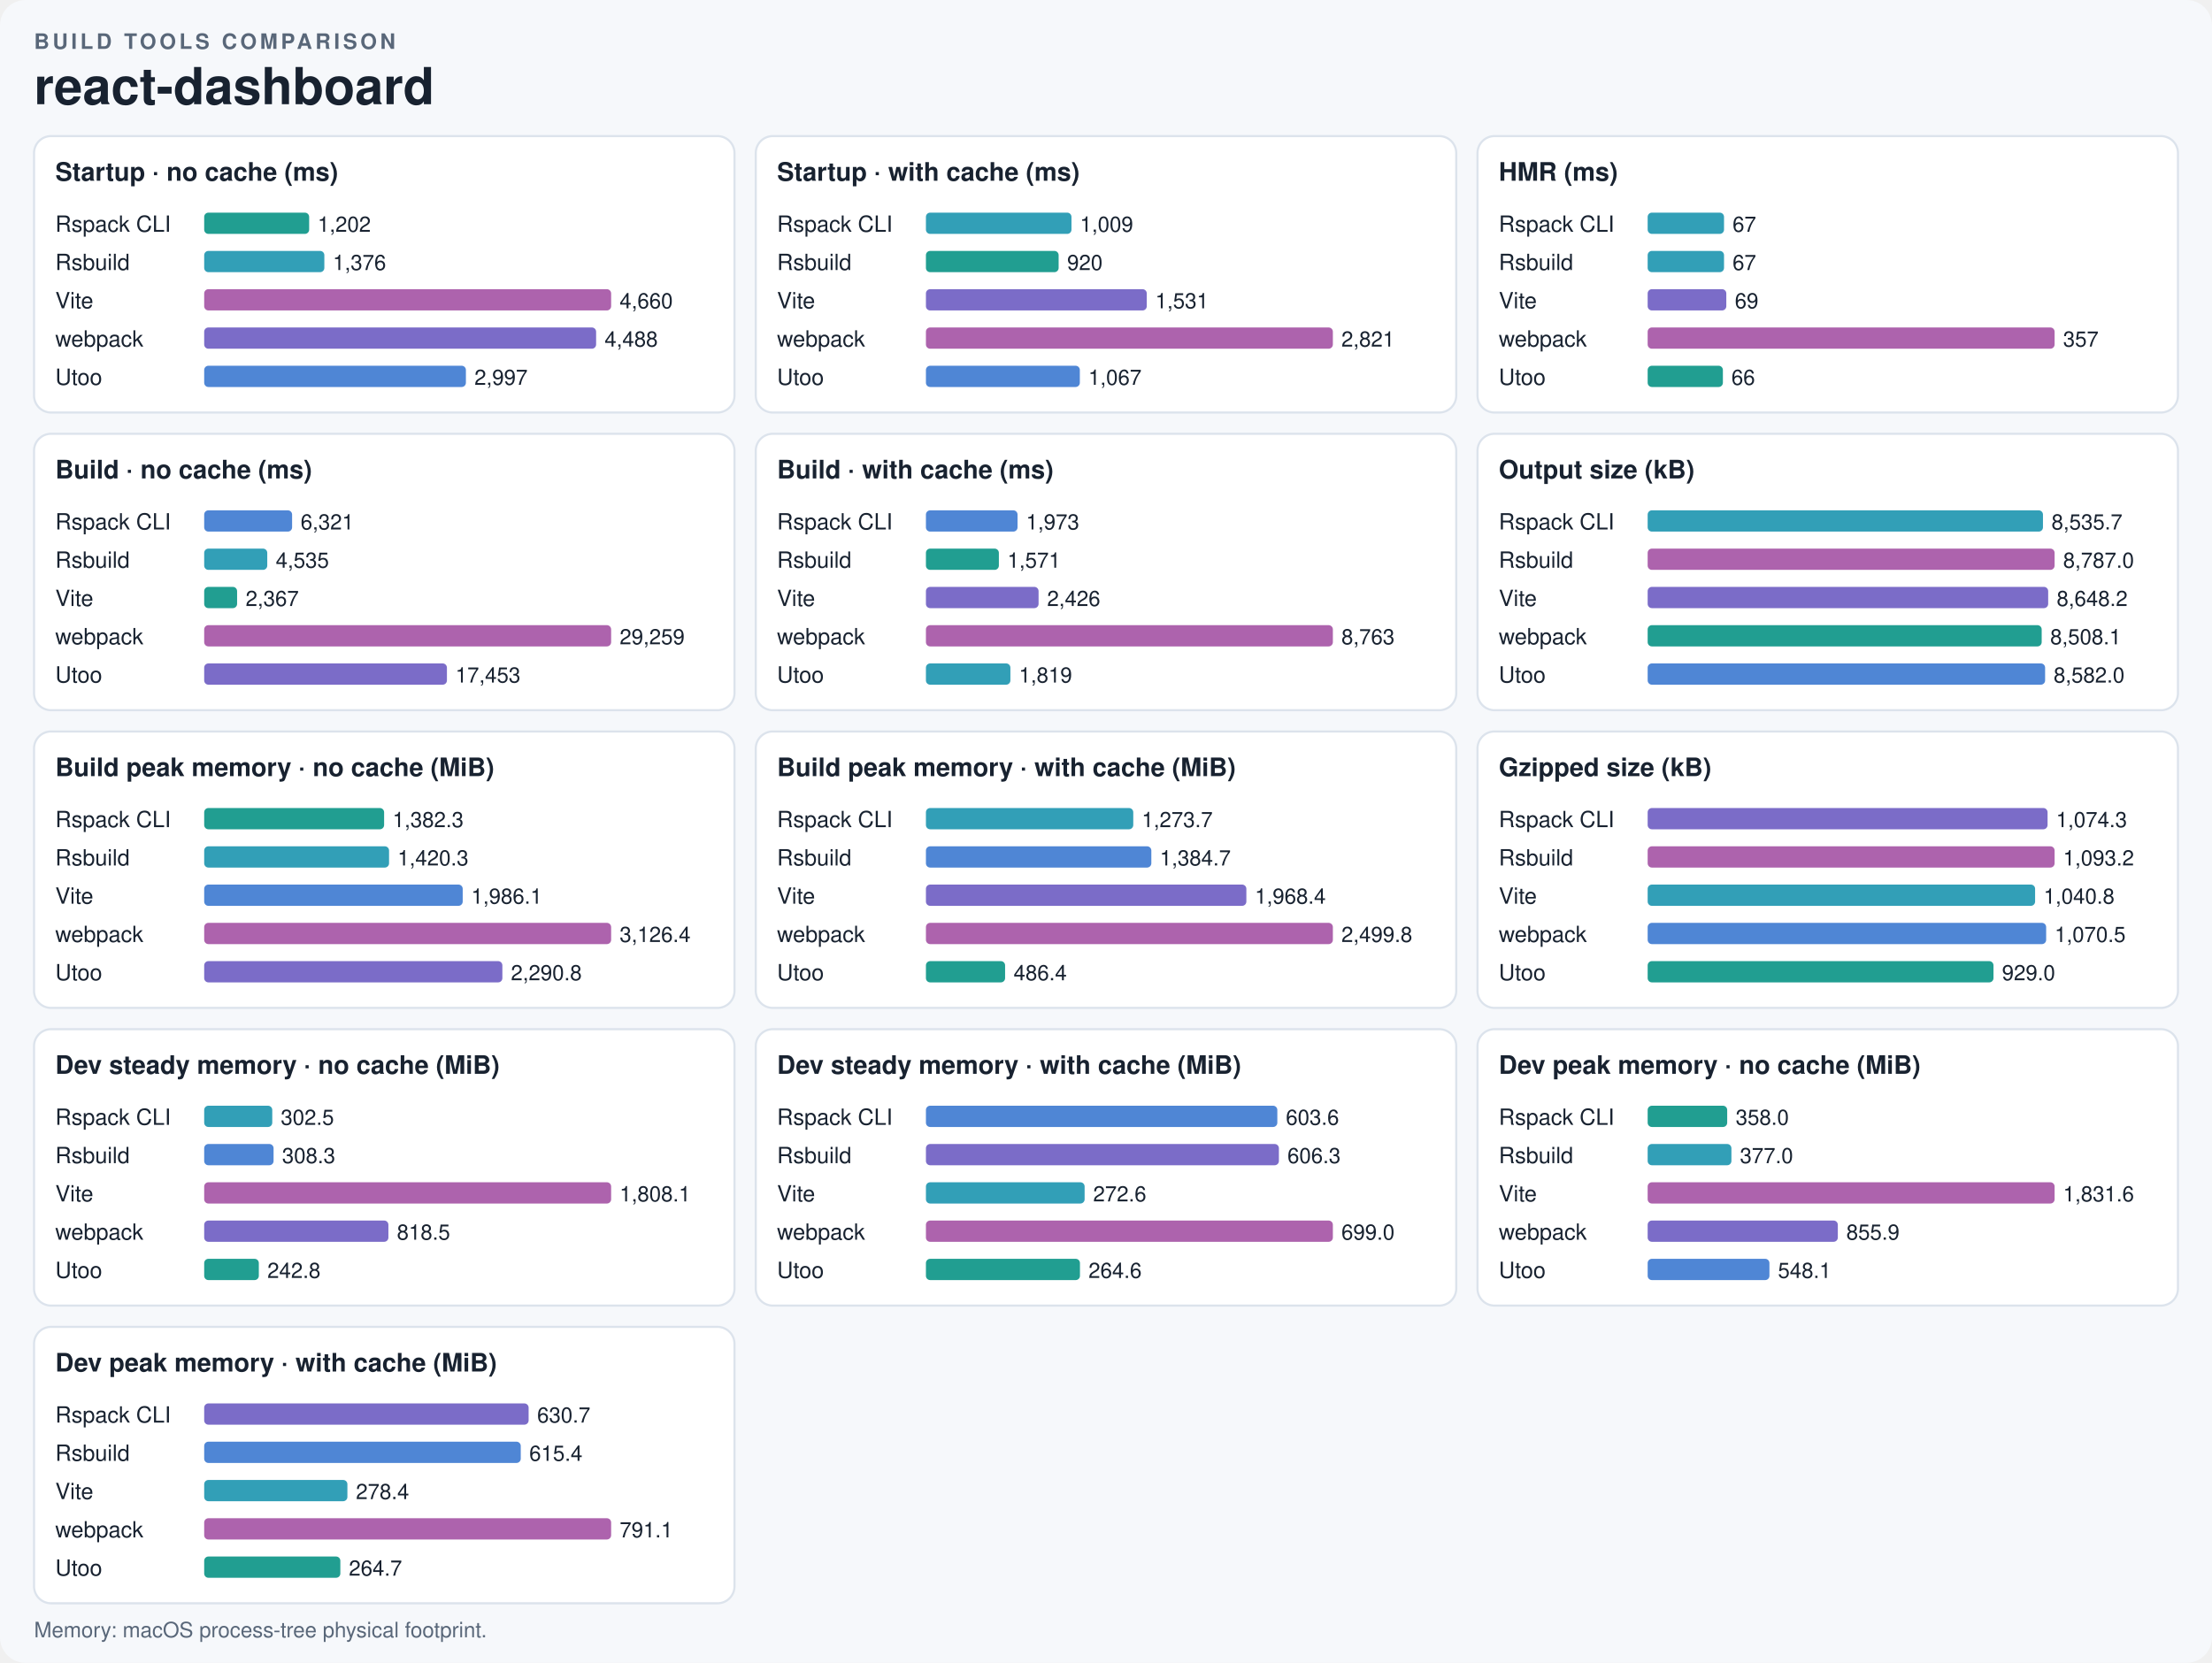
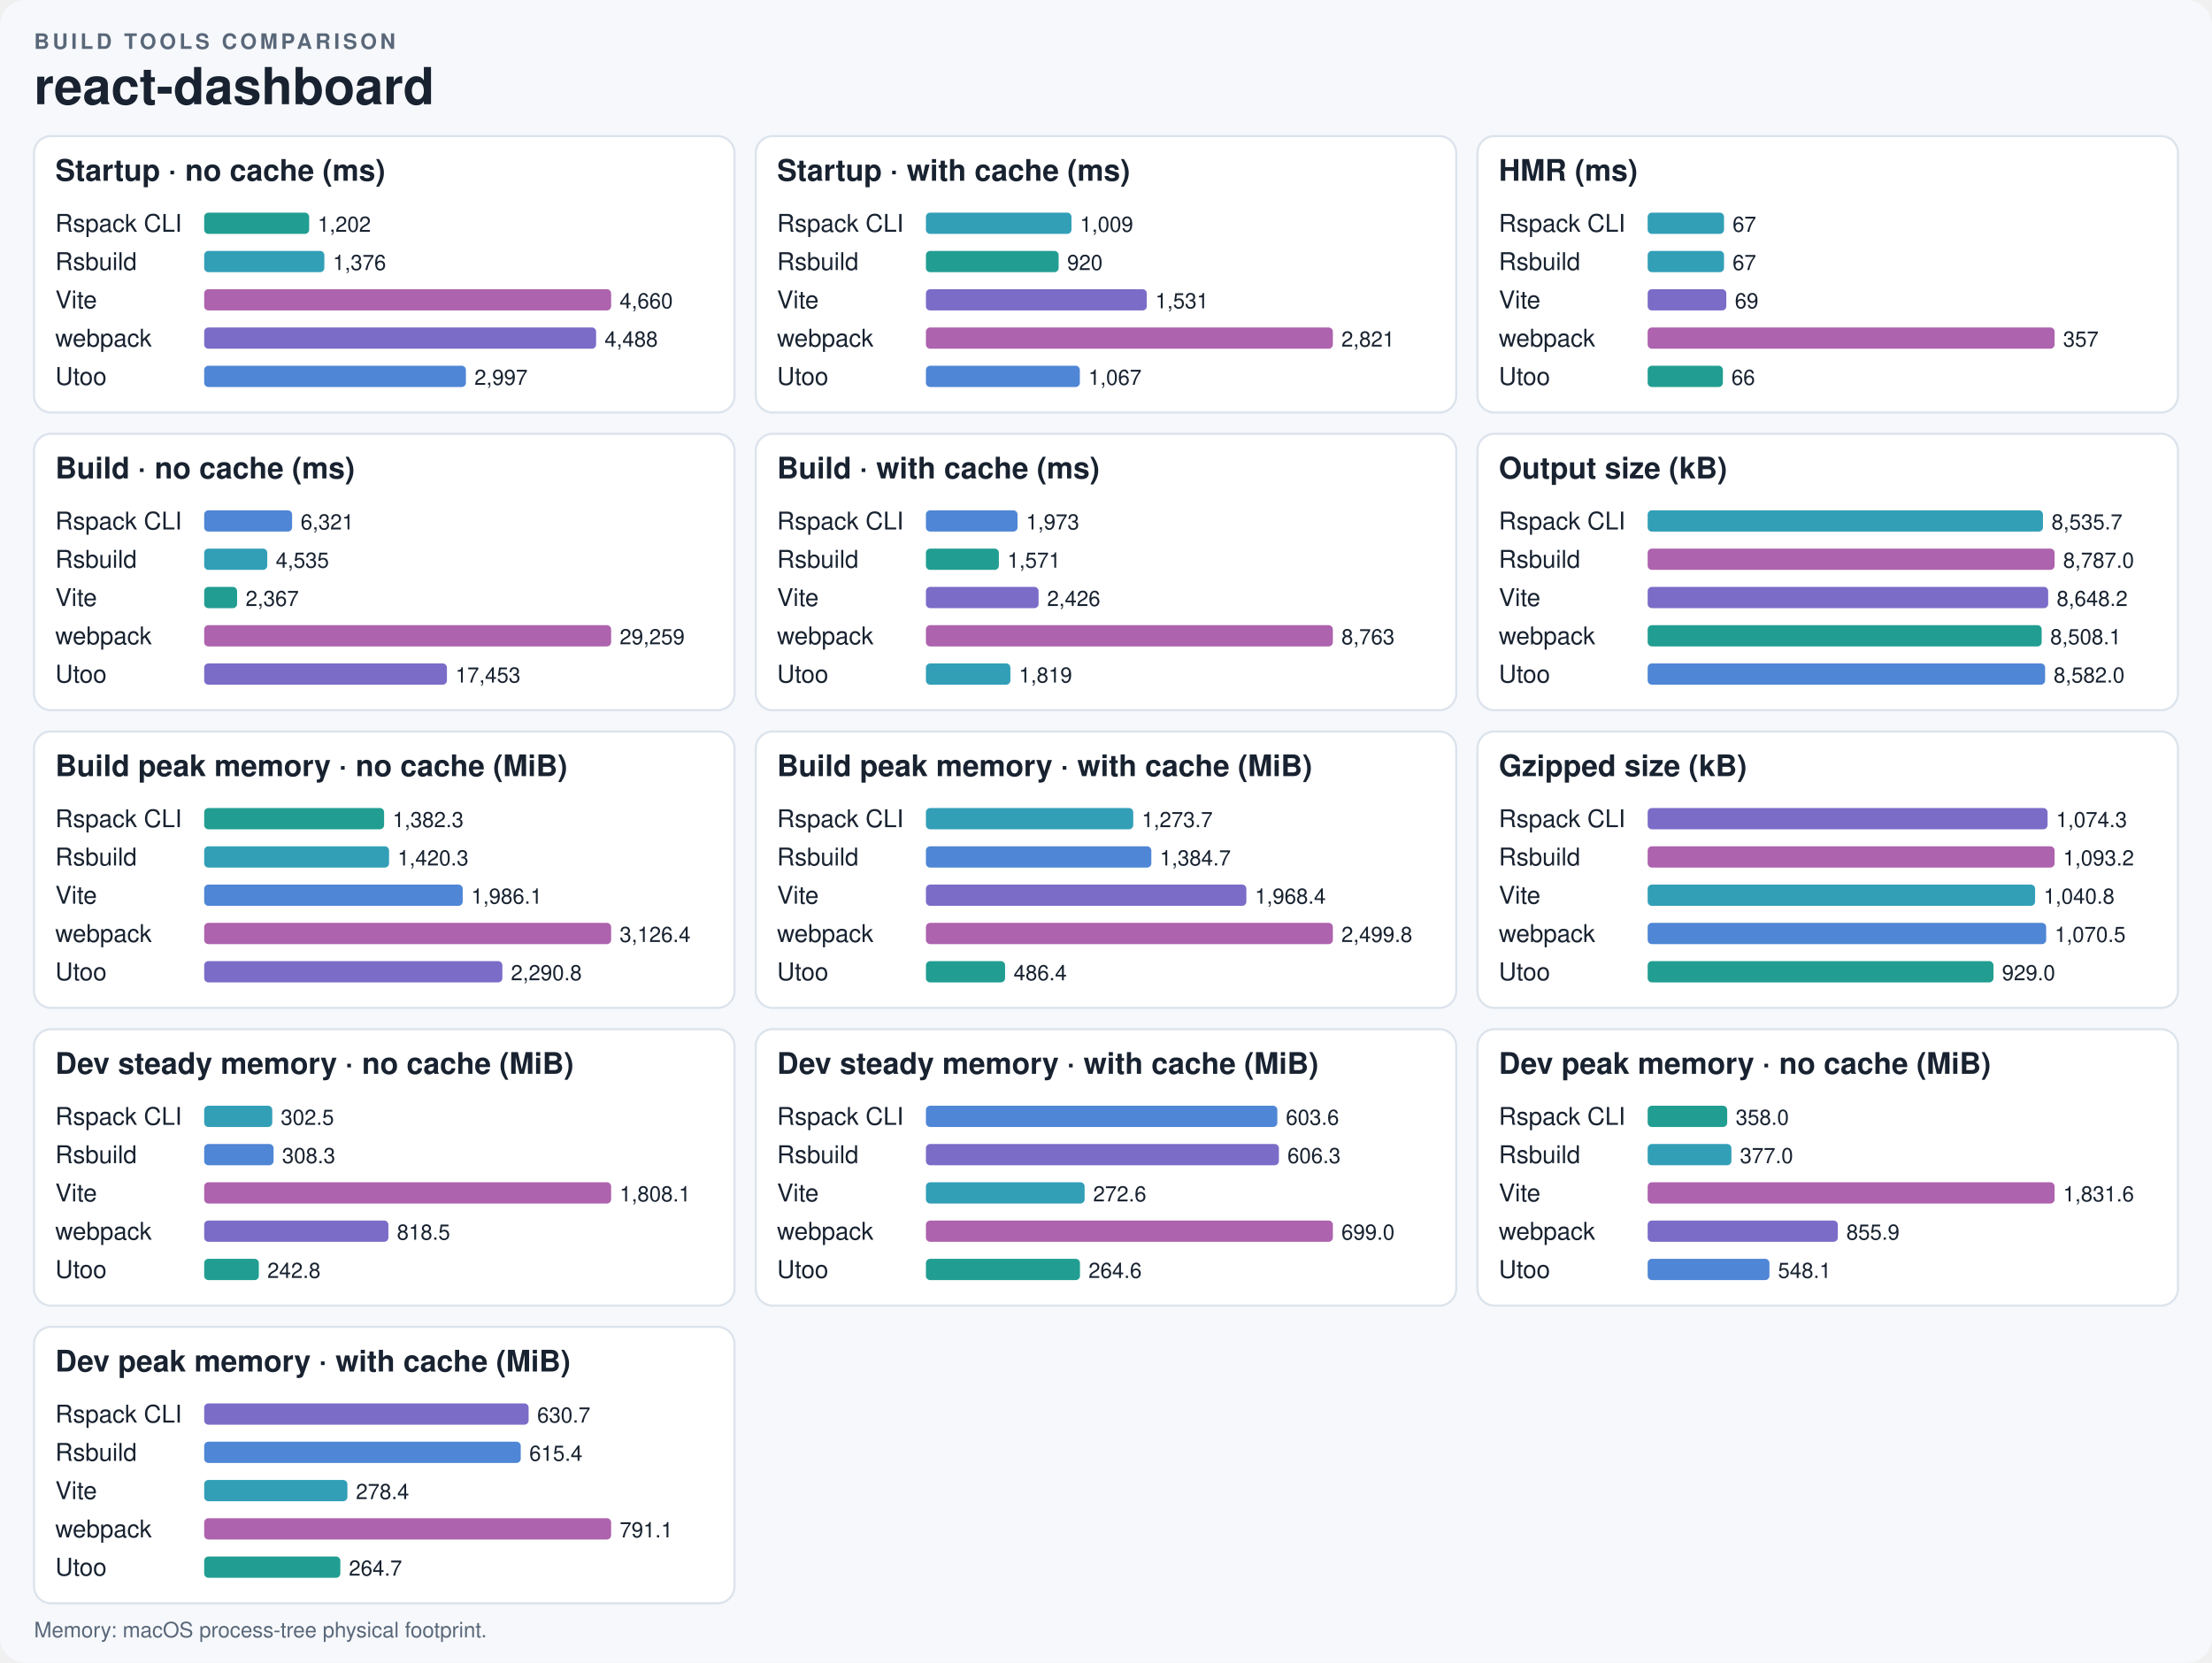
<svg xmlns="http://www.w3.org/2000/svg" width="1040" height="782" viewBox="0 0 1040 782" role="img" aria-labelledby="title description">
  <g font-family="-apple-system, BlinkMacSystemFont, 'Segoe UI', Helvetica, Arial, sans-serif" style="font-variant-numeric:tabular-nums">
    <rect width="1040" height="782" rx="12" fill="#f6f8fb" />
    <text x="16" y="23" font-size="10" fill="#596779" font-weight="700" letter-spacing="1.5">BUILD TOOLS COMPARISON</text>
    <text x="16" y="49" font-size="24" fill="#182230" font-weight="700">react-dashboard</text>
    <g class="chart" data-metric="Startup (no cache)" data-table="Development metrics" data-scale="4660">
      <rect x="16" y="64" width="329.333" height="130" rx="8" fill="#ffffff" stroke="#dce3ec" />
-       <text x="26" y="85" font-size="12" fill="#182230" font-weight="650">Startup · no cache (ms)</text>
-       <text x="26" y="109" font-size="10.5" fill="#182230">Rspack CLI</text>
+       <text x="26" y="85" font-size="14" fill="#182230" font-weight="650">Startup · no cache (ms)</text>
+       <text x="26" y="109" font-size="11.5" fill="#182230">Rspack CLI</text>
      <rect class="bar" data-rank="1" x="96" y="100" width="49.353" height="10" rx="2" fill="#219e91" />
      <text x="149.353" y="109" font-size="10" fill="#182230">1,202</text>
-       <text x="26" y="127" font-size="10.5" fill="#182230">Rsbuild</text>
+       <text x="26" y="127" font-size="11.5" fill="#182230">Rsbuild</text>
      <rect class="bar" data-rank="2" x="96" y="118" width="56.497" height="10" rx="2" fill="#329fb7" />
      <text x="156.497" y="127" font-size="10" fill="#182230">1,376</text>
-       <text x="26" y="145" font-size="10.5" fill="#182230">Vite</text>
+       <text x="26" y="145" font-size="11.5" fill="#182230">Vite</text>
      <rect class="bar" data-rank="5" x="96" y="136" width="191.333" height="10" rx="2" fill="#ad63ad" />
      <text x="291.333" y="145" font-size="10" fill="#182230">4,660</text>
-       <text x="26" y="163" font-size="10.5" fill="#182230">webpack</text>
+       <text x="26" y="163" font-size="11.5" fill="#182230">webpack</text>
      <rect class="bar" data-rank="4" x="96" y="154" width="184.271" height="10" rx="2" fill="#7b6cc8" />
      <text x="284.271" y="163" font-size="10" fill="#182230">4,488</text>
-       <text x="26" y="181" font-size="10.5" fill="#182230">Utoo</text>
+       <text x="26" y="181" font-size="11.5" fill="#182230">Utoo</text>
      <rect class="bar" data-rank="3" x="96" y="172" width="123.053" height="10" rx="2" fill="#4f86d5" />
      <text x="223.053" y="181" font-size="10" fill="#182230">2,997</text>
    </g>
    <g class="chart" data-metric="Startup (with cache)" data-table="Development metrics" data-scale="2821">
      <rect x="355.333" y="64" width="329.333" height="130" rx="8" fill="#ffffff" stroke="#dce3ec" />
-       <text x="365.333" y="85" font-size="12" fill="#182230" font-weight="650">Startup · with cache (ms)</text>
-       <text x="365.333" y="109" font-size="10.5" fill="#182230">Rspack CLI</text>
+       <text x="365.333" y="85" font-size="14" fill="#182230" font-weight="650">Startup · with cache (ms)</text>
+       <text x="365.333" y="109" font-size="11.5" fill="#182230">Rspack CLI</text>
      <rect class="bar" data-rank="2" x="435.333" y="100" width="68.435" height="10" rx="2" fill="#329fb7" />
      <text x="507.768" y="109" font-size="10" fill="#182230">1,009</text>
-       <text x="365.333" y="127" font-size="10.5" fill="#182230">Rsbuild</text>
+       <text x="365.333" y="127" font-size="11.5" fill="#182230">Rsbuild</text>
      <rect class="bar" data-rank="1" x="435.333" y="118" width="62.399" height="10" rx="2" fill="#219e91" />
      <text x="501.732" y="127" font-size="10" fill="#182230">920</text>
-       <text x="365.333" y="145" font-size="10.5" fill="#182230">Vite</text>
+       <text x="365.333" y="145" font-size="11.5" fill="#182230">Vite</text>
      <rect class="bar" data-rank="4" x="435.333" y="136" width="103.840" height="10" rx="2" fill="#7b6cc8" />
      <text x="543.173" y="145" font-size="10" fill="#182230">1,531</text>
-       <text x="365.333" y="163" font-size="10.5" fill="#182230">webpack</text>
+       <text x="365.333" y="163" font-size="11.5" fill="#182230">webpack</text>
      <rect class="bar" data-rank="5" x="435.333" y="154" width="191.333" height="10" rx="2" fill="#ad63ad" />
      <text x="630.667" y="163" font-size="10" fill="#182230">2,821</text>
-       <text x="365.333" y="181" font-size="10.5" fill="#182230">Utoo</text>
+       <text x="365.333" y="181" font-size="11.5" fill="#182230">Utoo</text>
      <rect class="bar" data-rank="3" x="435.333" y="172" width="72.369" height="10" rx="2" fill="#4f86d5" />
      <text x="511.702" y="181" font-size="10" fill="#182230">1,067</text>
    </g>
    <g class="chart" data-metric="HMR" data-table="Development metrics" data-scale="357">
      <rect x="694.667" y="64" width="329.333" height="130" rx="8" fill="#ffffff" stroke="#dce3ec" />
-       <text x="704.667" y="85" font-size="12" fill="#182230" font-weight="650">HMR (ms)</text>
-       <text x="704.667" y="109" font-size="10.5" fill="#182230">Rspack CLI</text>
+       <text x="704.667" y="85" font-size="14" fill="#182230" font-weight="650">HMR (ms)</text>
+       <text x="704.667" y="109" font-size="11.5" fill="#182230">Rspack CLI</text>
      <rect class="bar" data-rank="2" x="774.667" y="100" width="35.908" height="10" rx="2" fill="#329fb7" />
      <text x="814.575" y="109" font-size="10" fill="#182230">67</text>
-       <text x="704.667" y="127" font-size="10.5" fill="#182230">Rsbuild</text>
+       <text x="704.667" y="127" font-size="11.5" fill="#182230">Rsbuild</text>
      <rect class="bar" data-rank="2" x="774.667" y="118" width="35.908" height="10" rx="2" fill="#329fb7" />
      <text x="814.575" y="127" font-size="10" fill="#182230">67</text>
-       <text x="704.667" y="145" font-size="10.5" fill="#182230">Vite</text>
+       <text x="704.667" y="145" font-size="11.5" fill="#182230">Vite</text>
      <rect class="bar" data-rank="4" x="774.667" y="136" width="36.980" height="10" rx="2" fill="#7b6cc8" />
      <text x="815.647" y="145" font-size="10" fill="#182230">69</text>
-       <text x="704.667" y="163" font-size="10.5" fill="#182230">webpack</text>
+       <text x="704.667" y="163" font-size="11.5" fill="#182230">webpack</text>
      <rect class="bar" data-rank="5" x="774.667" y="154" width="191.333" height="10" rx="2" fill="#ad63ad" />
      <text x="970" y="163" font-size="10" fill="#182230">357</text>
-       <text x="704.667" y="181" font-size="10.5" fill="#182230">Utoo</text>
+       <text x="704.667" y="181" font-size="11.5" fill="#182230">Utoo</text>
      <rect class="bar" data-rank="1" x="774.667" y="172" width="35.373" height="10" rx="2" fill="#219e91" />
      <text x="814.039" y="181" font-size="10" fill="#182230">66</text>
    </g>
    <g class="chart" data-metric="Build (no cache)" data-table="Build metrics" data-scale="29259">
      <rect x="16" y="204" width="329.333" height="130" rx="8" fill="#ffffff" stroke="#dce3ec" />
-       <text x="26" y="225" font-size="12" fill="#182230" font-weight="650">Build · no cache (ms)</text>
-       <text x="26" y="249" font-size="10.5" fill="#182230">Rspack CLI</text>
+       <text x="26" y="225" font-size="14" fill="#182230" font-weight="650">Build · no cache (ms)</text>
+       <text x="26" y="249" font-size="11.5" fill="#182230">Rspack CLI</text>
      <rect class="bar" data-rank="3" x="96" y="240" width="41.335" height="10" rx="2" fill="#4f86d5" />
      <text x="141.335" y="249" font-size="10" fill="#182230">6,321</text>
-       <text x="26" y="267" font-size="10.5" fill="#182230">Rsbuild</text>
+       <text x="26" y="267" font-size="11.5" fill="#182230">Rsbuild</text>
      <rect class="bar" data-rank="2" x="96" y="258" width="29.656" height="10" rx="2" fill="#329fb7" />
      <text x="129.656" y="267" font-size="10" fill="#182230">4,535</text>
-       <text x="26" y="285" font-size="10.5" fill="#182230">Vite</text>
+       <text x="26" y="285" font-size="11.5" fill="#182230">Vite</text>
      <rect class="bar" data-rank="1" x="96" y="276" width="15.479" height="10" rx="2" fill="#219e91" />
      <text x="115.479" y="285" font-size="10" fill="#182230">2,367</text>
-       <text x="26" y="303" font-size="10.5" fill="#182230">webpack</text>
+       <text x="26" y="303" font-size="11.5" fill="#182230">webpack</text>
      <rect class="bar" data-rank="5" x="96" y="294" width="191.333" height="10" rx="2" fill="#ad63ad" />
      <text x="291.333" y="303" font-size="10" fill="#182230">29,259</text>
-       <text x="26" y="321" font-size="10.5" fill="#182230">Utoo</text>
+       <text x="26" y="321" font-size="11.5" fill="#182230">Utoo</text>
      <rect class="bar" data-rank="4" x="96" y="312" width="114.130" height="10" rx="2" fill="#7b6cc8" />
      <text x="214.13" y="321" font-size="10" fill="#182230">17,453</text>
    </g>
    <g class="chart" data-metric="Build (with cache)" data-table="Build metrics" data-scale="8763">
      <rect x="355.333" y="204" width="329.333" height="130" rx="8" fill="#ffffff" stroke="#dce3ec" />
-       <text x="365.333" y="225" font-size="12" fill="#182230" font-weight="650">Build · with cache (ms)</text>
-       <text x="365.333" y="249" font-size="10.5" fill="#182230">Rspack CLI</text>
+       <text x="365.333" y="225" font-size="14" fill="#182230" font-weight="650">Build · with cache (ms)</text>
+       <text x="365.333" y="249" font-size="11.5" fill="#182230">Rspack CLI</text>
      <rect class="bar" data-rank="3" x="435.333" y="240" width="43.079" height="10" rx="2" fill="#4f86d5" />
      <text x="482.412" y="249" font-size="10" fill="#182230">1,973</text>
-       <text x="365.333" y="267" font-size="10.5" fill="#182230">Rsbuild</text>
+       <text x="365.333" y="267" font-size="11.5" fill="#182230">Rsbuild</text>
      <rect class="bar" data-rank="1" x="435.333" y="258" width="34.302" height="10" rx="2" fill="#219e91" />
      <text x="473.635" y="267" font-size="10" fill="#182230">1,571</text>
-       <text x="365.333" y="285" font-size="10.5" fill="#182230">Vite</text>
+       <text x="365.333" y="285" font-size="11.5" fill="#182230">Vite</text>
      <rect class="bar" data-rank="4" x="435.333" y="276" width="52.970" height="10" rx="2" fill="#7b6cc8" />
      <text x="492.303" y="285" font-size="10" fill="#182230">2,426</text>
-       <text x="365.333" y="303" font-size="10.5" fill="#182230">webpack</text>
+       <text x="365.333" y="303" font-size="11.5" fill="#182230">webpack</text>
      <rect class="bar" data-rank="5" x="435.333" y="294" width="191.333" height="10" rx="2" fill="#ad63ad" />
      <text x="630.667" y="303" font-size="10" fill="#182230">8,763</text>
-       <text x="365.333" y="321" font-size="10.5" fill="#182230">Utoo</text>
+       <text x="365.333" y="321" font-size="11.5" fill="#182230">Utoo</text>
      <rect class="bar" data-rank="2" x="435.333" y="312" width="39.716" height="10" rx="2" fill="#329fb7" />
      <text x="479.05" y="321" font-size="10" fill="#182230">1,819</text>
    </g>
    <g class="chart" data-metric="Output size" data-table="Build metrics" data-scale="8787">
      <rect x="694.667" y="204" width="329.333" height="130" rx="8" fill="#ffffff" stroke="#dce3ec" />
-       <text x="704.667" y="225" font-size="12" fill="#182230" font-weight="650">Output size (kB)</text>
-       <text x="704.667" y="249" font-size="10.5" fill="#182230">Rspack CLI</text>
+       <text x="704.667" y="225" font-size="14" fill="#182230" font-weight="650">Output size (kB)</text>
+       <text x="704.667" y="249" font-size="11.5" fill="#182230">Rspack CLI</text>
      <rect class="bar" data-rank="2" x="774.667" y="240" width="185.861" height="10" rx="2" fill="#329fb7" />
      <text x="964.528" y="249" font-size="10" fill="#182230">8,535.7</text>
-       <text x="704.667" y="267" font-size="10.5" fill="#182230">Rsbuild</text>
+       <text x="704.667" y="267" font-size="11.5" fill="#182230">Rsbuild</text>
      <rect class="bar" data-rank="5" x="774.667" y="258" width="191.333" height="10" rx="2" fill="#ad63ad" />
      <text x="970" y="267" font-size="10" fill="#182230">8,787.0</text>
-       <text x="704.667" y="285" font-size="10.5" fill="#182230">Vite</text>
+       <text x="704.667" y="285" font-size="11.5" fill="#182230">Vite</text>
      <rect class="bar" data-rank="4" x="774.667" y="276" width="188.311" height="10" rx="2" fill="#7b6cc8" />
      <text x="966.978" y="285" font-size="10" fill="#182230">8,648.2</text>
-       <text x="704.667" y="303" font-size="10.5" fill="#182230">webpack</text>
+       <text x="704.667" y="303" font-size="11.5" fill="#182230">webpack</text>
      <rect class="bar" data-rank="1" x="774.667" y="294" width="185.260" height="10" rx="2" fill="#219e91" />
      <text x="963.927" y="303" font-size="10" fill="#182230">8,508.1</text>
-       <text x="704.667" y="321" font-size="10.5" fill="#182230">Utoo</text>
+       <text x="704.667" y="321" font-size="11.5" fill="#182230">Utoo</text>
      <rect class="bar" data-rank="3" x="774.667" y="312" width="186.870" height="10" rx="2" fill="#4f86d5" />
      <text x="965.536" y="321" font-size="10" fill="#182230">8,582.0</text>
    </g>
    <g class="chart" data-metric="Peak (no cache)" data-table="Build memory (MiB)" data-scale="3126.4">
      <rect x="16" y="344" width="329.333" height="130" rx="8" fill="#ffffff" stroke="#dce3ec" />
-       <text x="26" y="365" font-size="12" fill="#182230" font-weight="650">Build peak memory · no cache (MiB)</text>
-       <text x="26" y="389" font-size="10.5" fill="#182230">Rspack CLI</text>
+       <text x="26" y="365" font-size="14" fill="#182230" font-weight="650">Build peak memory · no cache (MiB)</text>
+       <text x="26" y="389" font-size="11.5" fill="#182230">Rspack CLI</text>
      <rect class="bar" data-rank="1" x="96" y="380" width="84.596" height="10" rx="2" fill="#219e91" />
      <text x="184.596" y="389" font-size="10" fill="#182230">1,382.3</text>
-       <text x="26" y="407" font-size="10.5" fill="#182230">Rsbuild</text>
+       <text x="26" y="407" font-size="11.5" fill="#182230">Rsbuild</text>
      <rect class="bar" data-rank="2" x="96" y="398" width="86.921" height="10" rx="2" fill="#329fb7" />
      <text x="186.921" y="407" font-size="10" fill="#182230">1,420.3</text>
-       <text x="26" y="425" font-size="10.5" fill="#182230">Vite</text>
+       <text x="26" y="425" font-size="11.5" fill="#182230">Vite</text>
      <rect class="bar" data-rank="3" x="96" y="416" width="121.548" height="10" rx="2" fill="#4f86d5" />
      <text x="221.548" y="425" font-size="10" fill="#182230">1,986.1</text>
-       <text x="26" y="443" font-size="10.5" fill="#182230">webpack</text>
+       <text x="26" y="443" font-size="11.5" fill="#182230">webpack</text>
      <rect class="bar" data-rank="5" x="96" y="434" width="191.333" height="10" rx="2" fill="#ad63ad" />
      <text x="291.333" y="443" font-size="10" fill="#182230">3,126.4</text>
-       <text x="26" y="461" font-size="10.5" fill="#182230">Utoo</text>
+       <text x="26" y="461" font-size="11.5" fill="#182230">Utoo</text>
      <rect class="bar" data-rank="4" x="96" y="452" width="140.195" height="10" rx="2" fill="#7b6cc8" />
      <text x="240.195" y="461" font-size="10" fill="#182230">2,290.8</text>
    </g>
    <g class="chart" data-metric="Peak (with cache)" data-table="Build memory (MiB)" data-scale="2499.8">
      <rect x="355.333" y="344" width="329.333" height="130" rx="8" fill="#ffffff" stroke="#dce3ec" />
-       <text x="365.333" y="365" font-size="12" fill="#182230" font-weight="650">Build peak memory · with cache (MiB)</text>
-       <text x="365.333" y="389" font-size="10.5" fill="#182230">Rspack CLI</text>
+       <text x="365.333" y="365" font-size="14" fill="#182230" font-weight="650">Build peak memory · with cache (MiB)</text>
+       <text x="365.333" y="389" font-size="11.5" fill="#182230">Rspack CLI</text>
      <rect class="bar" data-rank="2" x="435.333" y="380" width="97.488" height="10" rx="2" fill="#329fb7" />
      <text x="536.822" y="389" font-size="10" fill="#182230">1,273.7</text>
-       <text x="365.333" y="407" font-size="10.5" fill="#182230">Rsbuild</text>
+       <text x="365.333" y="407" font-size="11.5" fill="#182230">Rsbuild</text>
      <rect class="bar" data-rank="3" x="435.333" y="398" width="105.984" height="10" rx="2" fill="#4f86d5" />
      <text x="545.318" y="407" font-size="10" fill="#182230">1,384.7</text>
-       <text x="365.333" y="425" font-size="10.5" fill="#182230">Vite</text>
+       <text x="365.333" y="425" font-size="11.5" fill="#182230">Vite</text>
      <rect class="bar" data-rank="4" x="435.333" y="416" width="150.660" height="10" rx="2" fill="#7b6cc8" />
      <text x="589.994" y="425" font-size="10" fill="#182230">1,968.4</text>
-       <text x="365.333" y="443" font-size="10.5" fill="#182230">webpack</text>
+       <text x="365.333" y="443" font-size="11.5" fill="#182230">webpack</text>
      <rect class="bar" data-rank="5" x="435.333" y="434" width="191.333" height="10" rx="2" fill="#ad63ad" />
      <text x="630.667" y="443" font-size="10" fill="#182230">2,499.8</text>
-       <text x="365.333" y="461" font-size="10.5" fill="#182230">Utoo</text>
+       <text x="365.333" y="461" font-size="11.5" fill="#182230">Utoo</text>
      <rect class="bar" data-rank="1" x="435.333" y="452" width="37.229" height="10" rx="2" fill="#219e91" />
      <text x="476.562" y="461" font-size="10" fill="#182230">486.4</text>
    </g>
    <g class="chart" data-metric="Gzipped size" data-table="Build metrics" data-scale="1093.2">
      <rect x="694.667" y="344" width="329.333" height="130" rx="8" fill="#ffffff" stroke="#dce3ec" />
-       <text x="704.667" y="365" font-size="12" fill="#182230" font-weight="650">Gzipped size (kB)</text>
-       <text x="704.667" y="389" font-size="10.5" fill="#182230">Rspack CLI</text>
+       <text x="704.667" y="365" font-size="14" fill="#182230" font-weight="650">Gzipped size (kB)</text>
+       <text x="704.667" y="389" font-size="11.5" fill="#182230">Rspack CLI</text>
      <rect class="bar" data-rank="4" x="774.667" y="380" width="188.025" height="10" rx="2" fill="#7b6cc8" />
      <text x="966.692" y="389" font-size="10" fill="#182230">1,074.3</text>
-       <text x="704.667" y="407" font-size="10.5" fill="#182230">Rsbuild</text>
+       <text x="704.667" y="407" font-size="11.5" fill="#182230">Rsbuild</text>
      <rect class="bar" data-rank="5" x="774.667" y="398" width="191.333" height="10" rx="2" fill="#ad63ad" />
      <text x="970" y="407" font-size="10" fill="#182230">1,093.2</text>
-       <text x="704.667" y="425" font-size="10.5" fill="#182230">Vite</text>
+       <text x="704.667" y="425" font-size="11.5" fill="#182230">Vite</text>
      <rect class="bar" data-rank="2" x="774.667" y="416" width="182.162" height="10" rx="2" fill="#329fb7" />
      <text x="960.829" y="425" font-size="10" fill="#182230">1,040.8</text>
-       <text x="704.667" y="443" font-size="10.5" fill="#182230">webpack</text>
+       <text x="704.667" y="443" font-size="11.5" fill="#182230">webpack</text>
      <rect class="bar" data-rank="3" x="774.667" y="434" width="187.360" height="10" rx="2" fill="#4f86d5" />
      <text x="966.027" y="443" font-size="10" fill="#182230">1,070.5</text>
-       <text x="704.667" y="461" font-size="10.5" fill="#182230">Utoo</text>
+       <text x="704.667" y="461" font-size="11.5" fill="#182230">Utoo</text>
      <rect class="bar" data-rank="1" x="774.667" y="452" width="162.595" height="10" rx="2" fill="#219e91" />
      <text x="941.261" y="461" font-size="10" fill="#182230">929.0</text>
    </g>
    <g class="chart" data-metric="Steady (no cache)" data-table="Dev memory (MiB)" data-scale="1808.1">
      <rect x="16" y="484" width="329.333" height="130" rx="8" fill="#ffffff" stroke="#dce3ec" />
-       <text x="26" y="505" font-size="12" fill="#182230" font-weight="650">Dev steady memory · no cache (MiB)</text>
-       <text x="26" y="529" font-size="10.5" fill="#182230">Rspack CLI</text>
+       <text x="26" y="505" font-size="14" fill="#182230" font-weight="650">Dev steady memory · no cache (MiB)</text>
+       <text x="26" y="529" font-size="11.5" fill="#182230">Rspack CLI</text>
      <rect class="bar" data-rank="2" x="96" y="520" width="32.011" height="10" rx="2" fill="#329fb7" />
      <text x="132.011" y="529" font-size="10" fill="#182230">302.5</text>
-       <text x="26" y="547" font-size="10.5" fill="#182230">Rsbuild</text>
+       <text x="26" y="547" font-size="11.5" fill="#182230">Rsbuild</text>
      <rect class="bar" data-rank="3" x="96" y="538" width="32.624" height="10" rx="2" fill="#4f86d5" />
      <text x="132.624" y="547" font-size="10" fill="#182230">308.3</text>
-       <text x="26" y="565" font-size="10.5" fill="#182230">Vite</text>
+       <text x="26" y="565" font-size="11.5" fill="#182230">Vite</text>
      <rect class="bar" data-rank="5" x="96" y="556" width="191.333" height="10" rx="2" fill="#ad63ad" />
      <text x="291.333" y="565" font-size="10" fill="#182230">1,808.1</text>
-       <text x="26" y="583" font-size="10.5" fill="#182230">webpack</text>
+       <text x="26" y="583" font-size="11.5" fill="#182230">webpack</text>
      <rect class="bar" data-rank="4" x="96" y="574" width="86.614" height="10" rx="2" fill="#7b6cc8" />
      <text x="186.614" y="583" font-size="10" fill="#182230">818.5</text>
-       <text x="26" y="601" font-size="10.5" fill="#182230">Utoo</text>
+       <text x="26" y="601" font-size="11.5" fill="#182230">Utoo</text>
      <rect class="bar" data-rank="1" x="96" y="592" width="25.693" height="10" rx="2" fill="#219e91" />
      <text x="125.693" y="601" font-size="10" fill="#182230">242.8</text>
    </g>
    <g class="chart" data-metric="Steady (with cache)" data-table="Dev memory (MiB)" data-scale="699">
      <rect x="355.333" y="484" width="329.333" height="130" rx="8" fill="#ffffff" stroke="#dce3ec" />
-       <text x="365.333" y="505" font-size="12" fill="#182230" font-weight="650">Dev steady memory · with cache (MiB)</text>
-       <text x="365.333" y="529" font-size="10.5" fill="#182230">Rspack CLI</text>
+       <text x="365.333" y="505" font-size="14" fill="#182230" font-weight="650">Dev steady memory · with cache (MiB)</text>
+       <text x="365.333" y="529" font-size="11.5" fill="#182230">Rspack CLI</text>
      <rect class="bar" data-rank="3" x="435.333" y="520" width="165.220" height="10" rx="2" fill="#4f86d5" />
      <text x="604.553" y="529" font-size="10" fill="#182230">603.6</text>
-       <text x="365.333" y="547" font-size="10.5" fill="#182230">Rsbuild</text>
+       <text x="365.333" y="547" font-size="11.5" fill="#182230">Rsbuild</text>
      <rect class="bar" data-rank="4" x="435.333" y="538" width="165.959" height="10" rx="2" fill="#7b6cc8" />
      <text x="605.292" y="547" font-size="10" fill="#182230">606.3</text>
-       <text x="365.333" y="565" font-size="10.5" fill="#182230">Vite</text>
+       <text x="365.333" y="565" font-size="11.5" fill="#182230">Vite</text>
      <rect class="bar" data-rank="2" x="435.333" y="556" width="74.617" height="10" rx="2" fill="#329fb7" />
      <text x="513.951" y="565" font-size="10" fill="#182230">272.6</text>
-       <text x="365.333" y="583" font-size="10.5" fill="#182230">webpack</text>
+       <text x="365.333" y="583" font-size="11.5" fill="#182230">webpack</text>
      <rect class="bar" data-rank="5" x="435.333" y="574" width="191.333" height="10" rx="2" fill="#ad63ad" />
      <text x="630.667" y="583" font-size="10" fill="#182230">699.0</text>
-       <text x="365.333" y="601" font-size="10.5" fill="#182230">Utoo</text>
+       <text x="365.333" y="601" font-size="11.5" fill="#182230">Utoo</text>
      <rect class="bar" data-rank="1" x="435.333" y="592" width="72.427" height="10" rx="2" fill="#219e91" />
      <text x="511.761" y="601" font-size="10" fill="#182230">264.6</text>
    </g>
    <g class="chart" data-metric="Peak (no cache)" data-table="Dev memory (MiB)" data-scale="1831.6">
      <rect x="694.667" y="484" width="329.333" height="130" rx="8" fill="#ffffff" stroke="#dce3ec" />
-       <text x="704.667" y="505" font-size="12" fill="#182230" font-weight="650">Dev peak memory · no cache (MiB)</text>
-       <text x="704.667" y="529" font-size="10.5" fill="#182230">Rspack CLI</text>
+       <text x="704.667" y="505" font-size="14" fill="#182230" font-weight="650">Dev peak memory · no cache (MiB)</text>
+       <text x="704.667" y="529" font-size="11.5" fill="#182230">Rspack CLI</text>
      <rect class="bar" data-rank="1" x="774.667" y="520" width="37.398" height="10" rx="2" fill="#219e91" />
      <text x="816.064" y="529" font-size="10" fill="#182230">358.0</text>
-       <text x="704.667" y="547" font-size="10.5" fill="#182230">Rsbuild</text>
+       <text x="704.667" y="547" font-size="11.5" fill="#182230">Rsbuild</text>
      <rect class="bar" data-rank="2" x="774.667" y="538" width="39.382" height="10" rx="2" fill="#329fb7" />
      <text x="818.049" y="547" font-size="10" fill="#182230">377.0</text>
-       <text x="704.667" y="565" font-size="10.5" fill="#182230">Vite</text>
+       <text x="704.667" y="565" font-size="11.5" fill="#182230">Vite</text>
      <rect class="bar" data-rank="5" x="774.667" y="556" width="191.333" height="10" rx="2" fill="#ad63ad" />
      <text x="970" y="565" font-size="10" fill="#182230">1,831.6</text>
-       <text x="704.667" y="583" font-size="10.5" fill="#182230">webpack</text>
+       <text x="704.667" y="583" font-size="11.5" fill="#182230">webpack</text>
      <rect class="bar" data-rank="4" x="774.667" y="574" width="89.409" height="10" rx="2" fill="#7b6cc8" />
      <text x="868.076" y="583" font-size="10" fill="#182230">855.9</text>
-       <text x="704.667" y="601" font-size="10.5" fill="#182230">Utoo</text>
+       <text x="704.667" y="601" font-size="11.5" fill="#182230">Utoo</text>
      <rect class="bar" data-rank="3" x="774.667" y="592" width="57.256" height="10" rx="2" fill="#4f86d5" />
      <text x="835.923" y="601" font-size="10" fill="#182230">548.1</text>
    </g>
    <g class="chart" data-metric="Peak (with cache)" data-table="Dev memory (MiB)" data-scale="791.1">
      <rect x="16" y="624" width="329.333" height="130" rx="8" fill="#ffffff" stroke="#dce3ec" />
-       <text x="26" y="645" font-size="12" fill="#182230" font-weight="650">Dev peak memory · with cache (MiB)</text>
-       <text x="26" y="669" font-size="10.5" fill="#182230">Rspack CLI</text>
+       <text x="26" y="645" font-size="14" fill="#182230" font-weight="650">Dev peak memory · with cache (MiB)</text>
+       <text x="26" y="669" font-size="11.5" fill="#182230">Rspack CLI</text>
      <rect class="bar" data-rank="4" x="96" y="660" width="152.539" height="10" rx="2" fill="#7b6cc8" />
      <text x="252.539" y="669" font-size="10" fill="#182230">630.7</text>
-       <text x="26" y="687" font-size="10.5" fill="#182230">Rsbuild</text>
+       <text x="26" y="687" font-size="11.5" fill="#182230">Rsbuild</text>
      <rect class="bar" data-rank="3" x="96" y="678" width="148.839" height="10" rx="2" fill="#4f86d5" />
      <text x="248.839" y="687" font-size="10" fill="#182230">615.4</text>
-       <text x="26" y="705" font-size="10.5" fill="#182230">Vite</text>
+       <text x="26" y="705" font-size="11.5" fill="#182230">Vite</text>
      <rect class="bar" data-rank="2" x="96" y="696" width="67.333" height="10" rx="2" fill="#329fb7" />
      <text x="167.333" y="705" font-size="10" fill="#182230">278.4</text>
-       <text x="26" y="723" font-size="10.5" fill="#182230">webpack</text>
+       <text x="26" y="723" font-size="11.5" fill="#182230">webpack</text>
      <rect class="bar" data-rank="5" x="96" y="714" width="191.333" height="10" rx="2" fill="#ad63ad" />
      <text x="291.333" y="723" font-size="10" fill="#182230">791.1</text>
-       <text x="26" y="741" font-size="10.5" fill="#182230">Utoo</text>
+       <text x="26" y="741" font-size="11.5" fill="#182230">Utoo</text>
      <rect class="bar" data-rank="1" x="96" y="732" width="64.020" height="10" rx="2" fill="#219e91" />
      <text x="164.02" y="741" font-size="10" fill="#182230">264.7</text>
    </g>
    <text x="16" y="770" font-size="10" fill="#596779">Memory: macOS process-tree physical footprint.</text>
  </g>
</svg>
